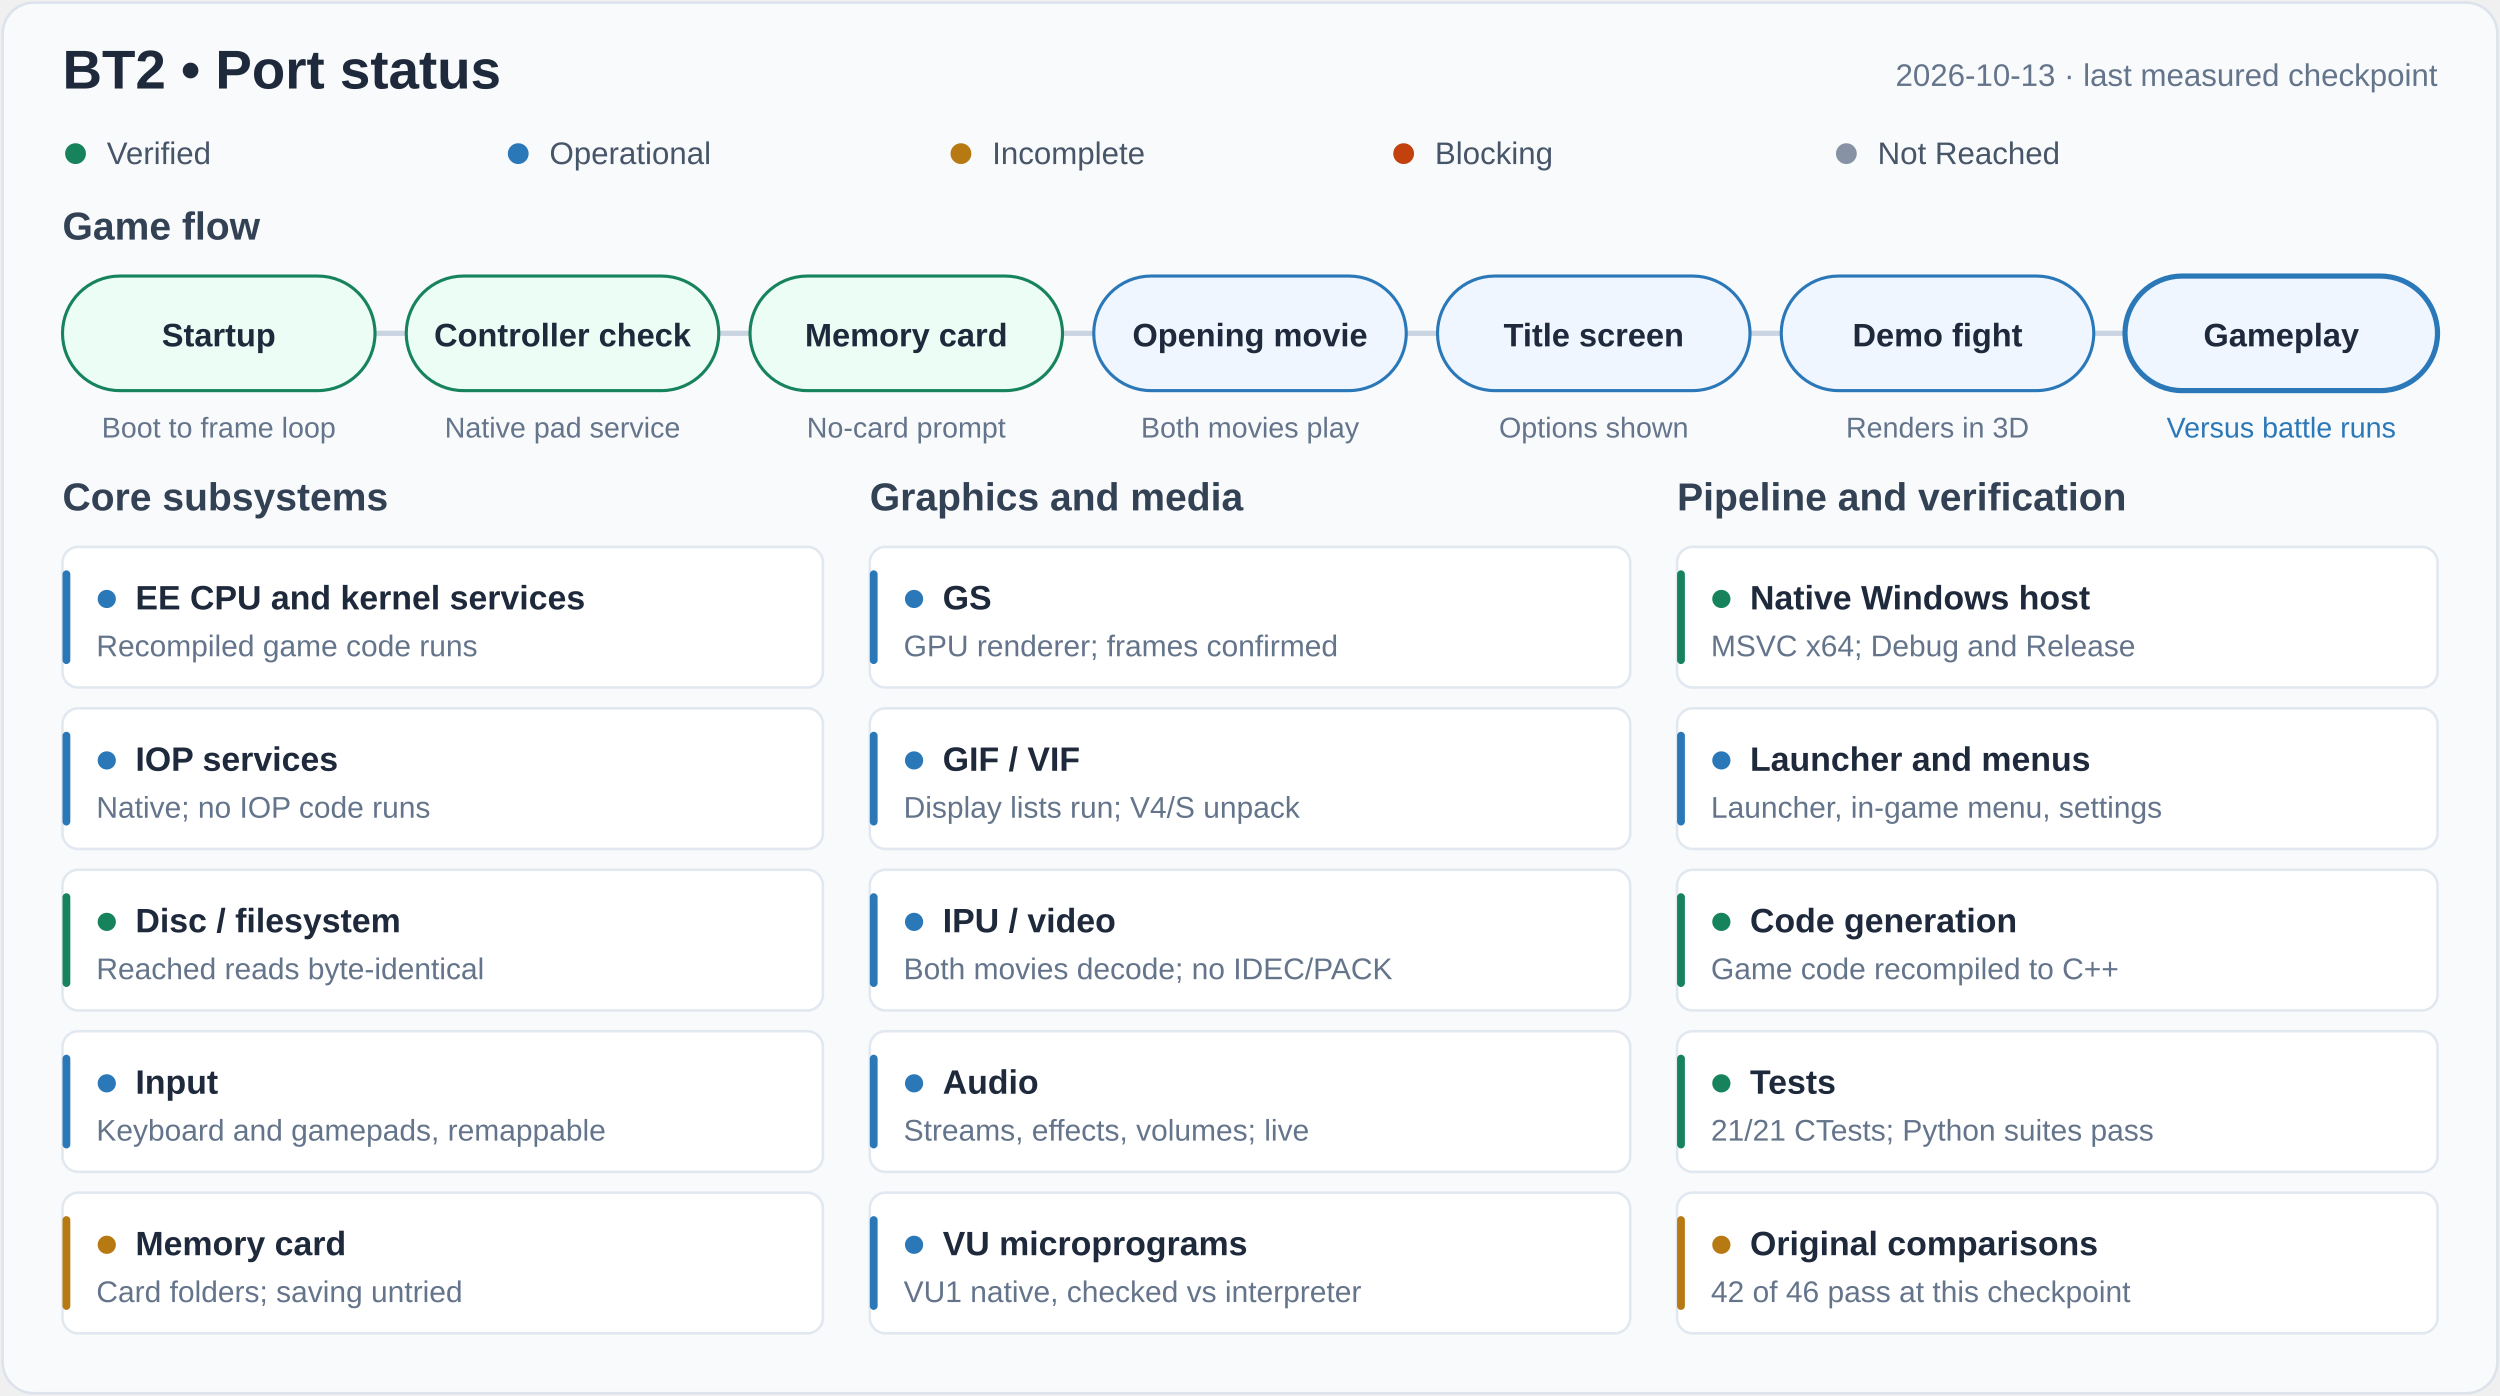
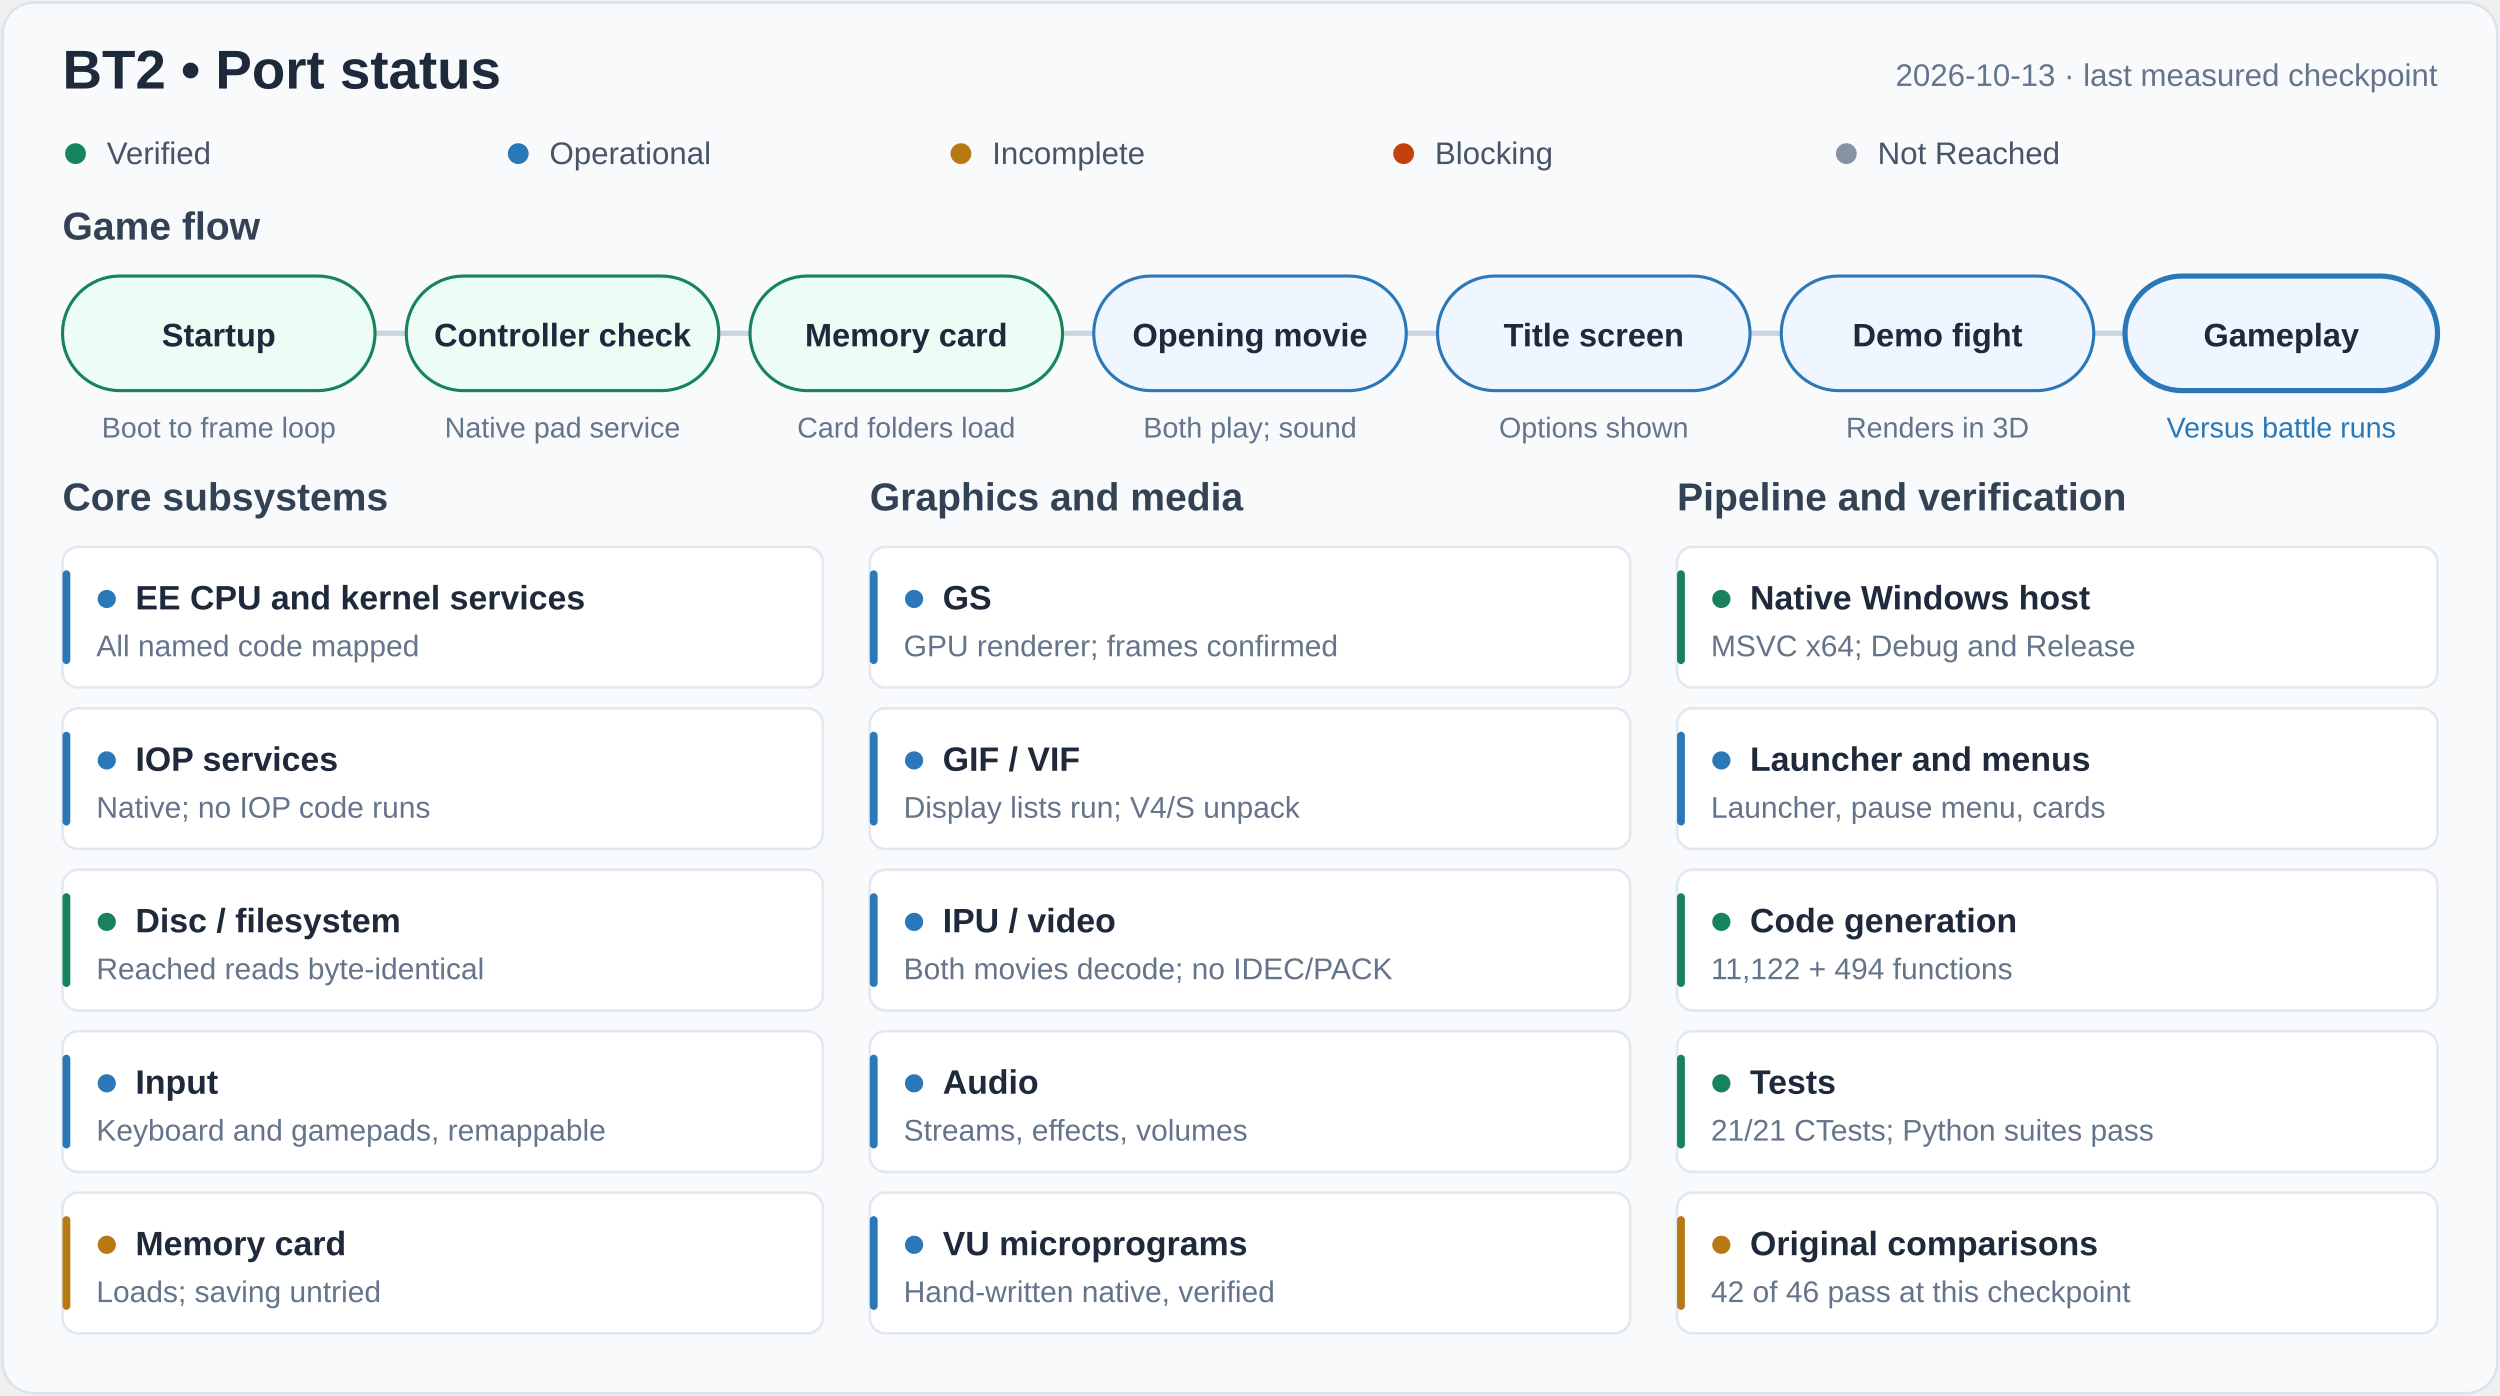
<svg xmlns="http://www.w3.org/2000/svg" width="960" height="536" viewBox="0 0 960 536" role="img" aria-labelledby="title desc">
  <rect x="1" y="1" width="958" height="534" rx="12" fill="#f8fafc" stroke="#dce3eb" />
  <g font-family="Segoe UI,Arial,sans-serif">
    <text x="24" y="34" font-size="21" font-weight="600" fill="#1e293b">BT2 • Port status</text>
    <text x="936" y="33" text-anchor="end" font-size="12" fill="#64748b">2026-10-13 · last measured checkpoint</text>
    <circle cx="29" cy="59" r="4" fill="#16835d" />
    <text x="41" y="63" font-size="12" fill="#475569">Verified</text>
    <circle cx="199" cy="59" r="4" fill="#2b78b8" />
    <text x="211" y="63" font-size="12" fill="#475569">Operational</text>
    <circle cx="369" cy="59" r="4" fill="#b77912" />
    <text x="381" y="63" font-size="12" fill="#475569">Incomplete</text>
    <circle cx="539" cy="59" r="4" fill="#c2410c" />
    <text x="551" y="63" font-size="12" fill="#475569">Blocking</text>
    <circle cx="709" cy="59" r="4" fill="#8793a5" />
    <text x="721" y="63" font-size="12" fill="#475569">Not Reached</text>
    <text x="24" y="92" font-size="15" font-weight="600" fill="#334155">Game flow</text>
    <line x1="84.0" y1="128" x2="876.0" y2="128" stroke="#cbd5e1" stroke-width="2" />
    <g>
      <rect x="24.0" y="106" width="120.0" height="44" rx="22" fill="#ecfdf5" stroke="#16835d" stroke-width="1.2" />
      <text x="84.0" y="133" text-anchor="middle" font-size="12.5" font-weight="600" fill="#1e293b">Startup</text>
      <text x="84.0" y="168" text-anchor="middle" font-size="11" fill="#64748b">Boot to frame loop</text>
    </g>
    <g>
      <rect x="156.0" y="106" width="120.0" height="44" rx="22" fill="#ecfdf5" stroke="#16835d" stroke-width="1.2" />
      <text x="216.0" y="133" text-anchor="middle" font-size="12.5" font-weight="600" fill="#1e293b">Controller check</text>
      <text x="216.0" y="168" text-anchor="middle" font-size="11" fill="#64748b">Native pad service</text>
    </g>
    <g>
      <rect x="288.0" y="106" width="120.0" height="44" rx="22" fill="#ecfdf5" stroke="#16835d" stroke-width="1.2" />
      <text x="348.0" y="133" text-anchor="middle" font-size="12.5" font-weight="600" fill="#1e293b">Memory card</text>
-       <text x="348.0" y="168" text-anchor="middle" font-size="11" fill="#64748b">No-card prompt</text>
+       <text x="348.0" y="168" text-anchor="middle" font-size="11" fill="#64748b">Card folders load</text>
    </g>
    <g>
      <rect x="420.0" y="106" width="120.0" height="44" rx="22" fill="#eff6ff" stroke="#2b78b8" stroke-width="1.2" />
      <text x="480.0" y="133" text-anchor="middle" font-size="12.5" font-weight="600" fill="#1e293b">Opening movie</text>
-       <text x="480.0" y="168" text-anchor="middle" font-size="11" fill="#64748b">Both movies play</text>
+       <text x="480.0" y="168" text-anchor="middle" font-size="11" fill="#64748b">Both play; sound</text>
    </g>
    <g>
      <rect x="552.0" y="106" width="120.0" height="44" rx="22" fill="#eff6ff" stroke="#2b78b8" stroke-width="1.2" />
      <text x="612.0" y="133" text-anchor="middle" font-size="12.5" font-weight="600" fill="#1e293b">Title screen</text>
      <text x="612.0" y="168" text-anchor="middle" font-size="11" fill="#64748b">Options shown</text>
    </g>
    <g>
      <rect x="684.0" y="106" width="120.0" height="44" rx="22" fill="#eff6ff" stroke="#2b78b8" stroke-width="1.2" />
      <text x="744.0" y="133" text-anchor="middle" font-size="12.5" font-weight="600" fill="#1e293b">Demo fight</text>
      <text x="744.0" y="168" text-anchor="middle" font-size="11" fill="#64748b">Renders in 3D</text>
    </g>
    <g>
      <rect x="816.0" y="106" width="120.0" height="44" rx="22" fill="#eff6ff" stroke="#2b78b8" stroke-width="2" />
      <text x="876.0" y="133" text-anchor="middle" font-size="12.5" font-weight="600" fill="#1e293b">Gameplay</text>
      <text x="876.0" y="168" text-anchor="middle" font-size="11" fill="#2b78b8">Versus battle runs</text>
    </g>
    <text x="24" y="196" font-size="15" font-weight="600" fill="#334155">Core subsystems</text>
    <g>
      <rect x="24" y="210" width="292" height="54" rx="6" fill="#fff" stroke="#e2e8f0" />
      <rect x="24" y="219" width="3" height="36" rx="1.5" fill="#2b78b8" />
      <circle cx="41" cy="230" r="3.5" fill="#2b78b8" />
      <text x="52" y="234" font-size="13" font-weight="600" fill="#1e293b">EE CPU and kernel services</text>
-       <text x="37" y="252" font-size="11.5" fill="#64748b">Recompiled game code runs</text>
+       <text x="37" y="252" font-size="11.5" fill="#64748b">All named code mapped</text>
    </g>
    <g>
      <rect x="24" y="272" width="292" height="54" rx="6" fill="#fff" stroke="#e2e8f0" />
      <rect x="24" y="281" width="3" height="36" rx="1.5" fill="#2b78b8" />
      <circle cx="41" cy="292" r="3.5" fill="#2b78b8" />
      <text x="52" y="296" font-size="13" font-weight="600" fill="#1e293b">IOP services</text>
      <text x="37" y="314" font-size="11.5" fill="#64748b">Native; no IOP code runs</text>
    </g>
    <g>
      <rect x="24" y="334" width="292" height="54" rx="6" fill="#fff" stroke="#e2e8f0" />
      <rect x="24" y="343" width="3" height="36" rx="1.5" fill="#16835d" />
      <circle cx="41" cy="354" r="3.5" fill="#16835d" />
      <text x="52" y="358" font-size="13" font-weight="600" fill="#1e293b">Disc / filesystem</text>
      <text x="37" y="376" font-size="11.5" fill="#64748b">Reached reads byte-identical</text>
    </g>
    <g>
      <rect x="24" y="396" width="292" height="54" rx="6" fill="#fff" stroke="#e2e8f0" />
      <rect x="24" y="405" width="3" height="36" rx="1.5" fill="#2b78b8" />
      <circle cx="41" cy="416" r="3.5" fill="#2b78b8" />
      <text x="52" y="420" font-size="13" font-weight="600" fill="#1e293b">Input</text>
      <text x="37" y="438" font-size="11.5" fill="#64748b">Keyboard and gamepads, remappable</text>
    </g>
    <g>
      <rect x="24" y="458" width="292" height="54" rx="6" fill="#fff" stroke="#e2e8f0" />
      <rect x="24" y="467" width="3" height="36" rx="1.5" fill="#b77912" />
      <circle cx="41" cy="478" r="3.5" fill="#b77912" />
      <text x="52" y="482" font-size="13" font-weight="600" fill="#1e293b">Memory card</text>
-       <text x="37" y="500" font-size="11.5" fill="#64748b">Card folders; saving untried</text>
+       <text x="37" y="500" font-size="11.5" fill="#64748b">Loads; saving untried</text>
    </g>
    <text x="334" y="196" font-size="15" font-weight="600" fill="#334155">Graphics and media</text>
    <g>
      <rect x="334" y="210" width="292" height="54" rx="6" fill="#fff" stroke="#e2e8f0" />
      <rect x="334" y="219" width="3" height="36" rx="1.5" fill="#2b78b8" />
      <circle cx="351" cy="230" r="3.5" fill="#2b78b8" />
      <text x="362" y="234" font-size="13" font-weight="600" fill="#1e293b">GS</text>
      <text x="347" y="252" font-size="11.5" fill="#64748b">GPU renderer; frames confirmed</text>
    </g>
    <g>
      <rect x="334" y="272" width="292" height="54" rx="6" fill="#fff" stroke="#e2e8f0" />
      <rect x="334" y="281" width="3" height="36" rx="1.5" fill="#2b78b8" />
      <circle cx="351" cy="292" r="3.5" fill="#2b78b8" />
      <text x="362" y="296" font-size="13" font-weight="600" fill="#1e293b">GIF / VIF</text>
      <text x="347" y="314" font-size="11.5" fill="#64748b">Display lists run; V4/S unpack</text>
    </g>
    <g>
      <rect x="334" y="334" width="292" height="54" rx="6" fill="#fff" stroke="#e2e8f0" />
      <rect x="334" y="343" width="3" height="36" rx="1.5" fill="#2b78b8" />
      <circle cx="351" cy="354" r="3.5" fill="#2b78b8" />
      <text x="362" y="358" font-size="13" font-weight="600" fill="#1e293b">IPU / video</text>
      <text x="347" y="376" font-size="11.5" fill="#64748b">Both movies decode; no IDEC/PACK</text>
    </g>
    <g>
      <rect x="334" y="396" width="292" height="54" rx="6" fill="#fff" stroke="#e2e8f0" />
      <rect x="334" y="405" width="3" height="36" rx="1.5" fill="#2b78b8" />
      <circle cx="351" cy="416" r="3.5" fill="#2b78b8" />
      <text x="362" y="420" font-size="13" font-weight="600" fill="#1e293b">Audio</text>
-       <text x="347" y="438" font-size="11.5" fill="#64748b">Streams, effects, volumes; live</text>
+       <text x="347" y="438" font-size="11.5" fill="#64748b">Streams, effects, volumes</text>
    </g>
    <g>
      <rect x="334" y="458" width="292" height="54" rx="6" fill="#fff" stroke="#e2e8f0" />
      <rect x="334" y="467" width="3" height="36" rx="1.5" fill="#2b78b8" />
      <circle cx="351" cy="478" r="3.5" fill="#2b78b8" />
      <text x="362" y="482" font-size="13" font-weight="600" fill="#1e293b">VU microprograms</text>
-       <text x="347" y="500" font-size="11.5" fill="#64748b">VU1 native, checked vs interpreter</text>
+       <text x="347" y="500" font-size="11.5" fill="#64748b">Hand-written native, verified</text>
    </g>
    <text x="644" y="196" font-size="15" font-weight="600" fill="#334155">Pipeline and verification</text>
    <g>
      <rect x="644" y="210" width="292" height="54" rx="6" fill="#fff" stroke="#e2e8f0" />
      <rect x="644" y="219" width="3" height="36" rx="1.5" fill="#16835d" />
      <circle cx="661" cy="230" r="3.5" fill="#16835d" />
      <text x="672" y="234" font-size="13" font-weight="600" fill="#1e293b">Native Windows host</text>
      <text x="657" y="252" font-size="11.5" fill="#64748b">MSVC x64; Debug and Release</text>
    </g>
    <g>
      <rect x="644" y="272" width="292" height="54" rx="6" fill="#fff" stroke="#e2e8f0" />
      <rect x="644" y="281" width="3" height="36" rx="1.5" fill="#2b78b8" />
      <circle cx="661" cy="292" r="3.5" fill="#2b78b8" />
      <text x="672" y="296" font-size="13" font-weight="600" fill="#1e293b">Launcher and menus</text>
-       <text x="657" y="314" font-size="11.5" fill="#64748b">Launcher, in-game menu, settings</text>
+       <text x="657" y="314" font-size="11.5" fill="#64748b">Launcher, pause menu, cards</text>
    </g>
    <g>
      <rect x="644" y="334" width="292" height="54" rx="6" fill="#fff" stroke="#e2e8f0" />
      <rect x="644" y="343" width="3" height="36" rx="1.5" fill="#16835d" />
      <circle cx="661" cy="354" r="3.5" fill="#16835d" />
      <text x="672" y="358" font-size="13" font-weight="600" fill="#1e293b">Code generation</text>
-       <text x="657" y="376" font-size="11.5" fill="#64748b">Game code recompiled to C++</text>
+       <text x="657" y="376" font-size="11.5" fill="#64748b">11,122 + 494 functions</text>
    </g>
    <g>
      <rect x="644" y="396" width="292" height="54" rx="6" fill="#fff" stroke="#e2e8f0" />
      <rect x="644" y="405" width="3" height="36" rx="1.5" fill="#16835d" />
      <circle cx="661" cy="416" r="3.5" fill="#16835d" />
      <text x="672" y="420" font-size="13" font-weight="600" fill="#1e293b">Tests</text>
      <text x="657" y="438" font-size="11.5" fill="#64748b">21/21 CTests; Python suites pass</text>
    </g>
    <g>
      <rect x="644" y="458" width="292" height="54" rx="6" fill="#fff" stroke="#e2e8f0" />
      <rect x="644" y="467" width="3" height="36" rx="1.5" fill="#b77912" />
      <circle cx="661" cy="478" r="3.5" fill="#b77912" />
      <text x="672" y="482" font-size="13" font-weight="600" fill="#1e293b">Original comparisons</text>
      <text x="657" y="500" font-size="11.5" fill="#64748b">42 of 46 pass at this checkpoint</text>
    </g>
  </g>
</svg>
